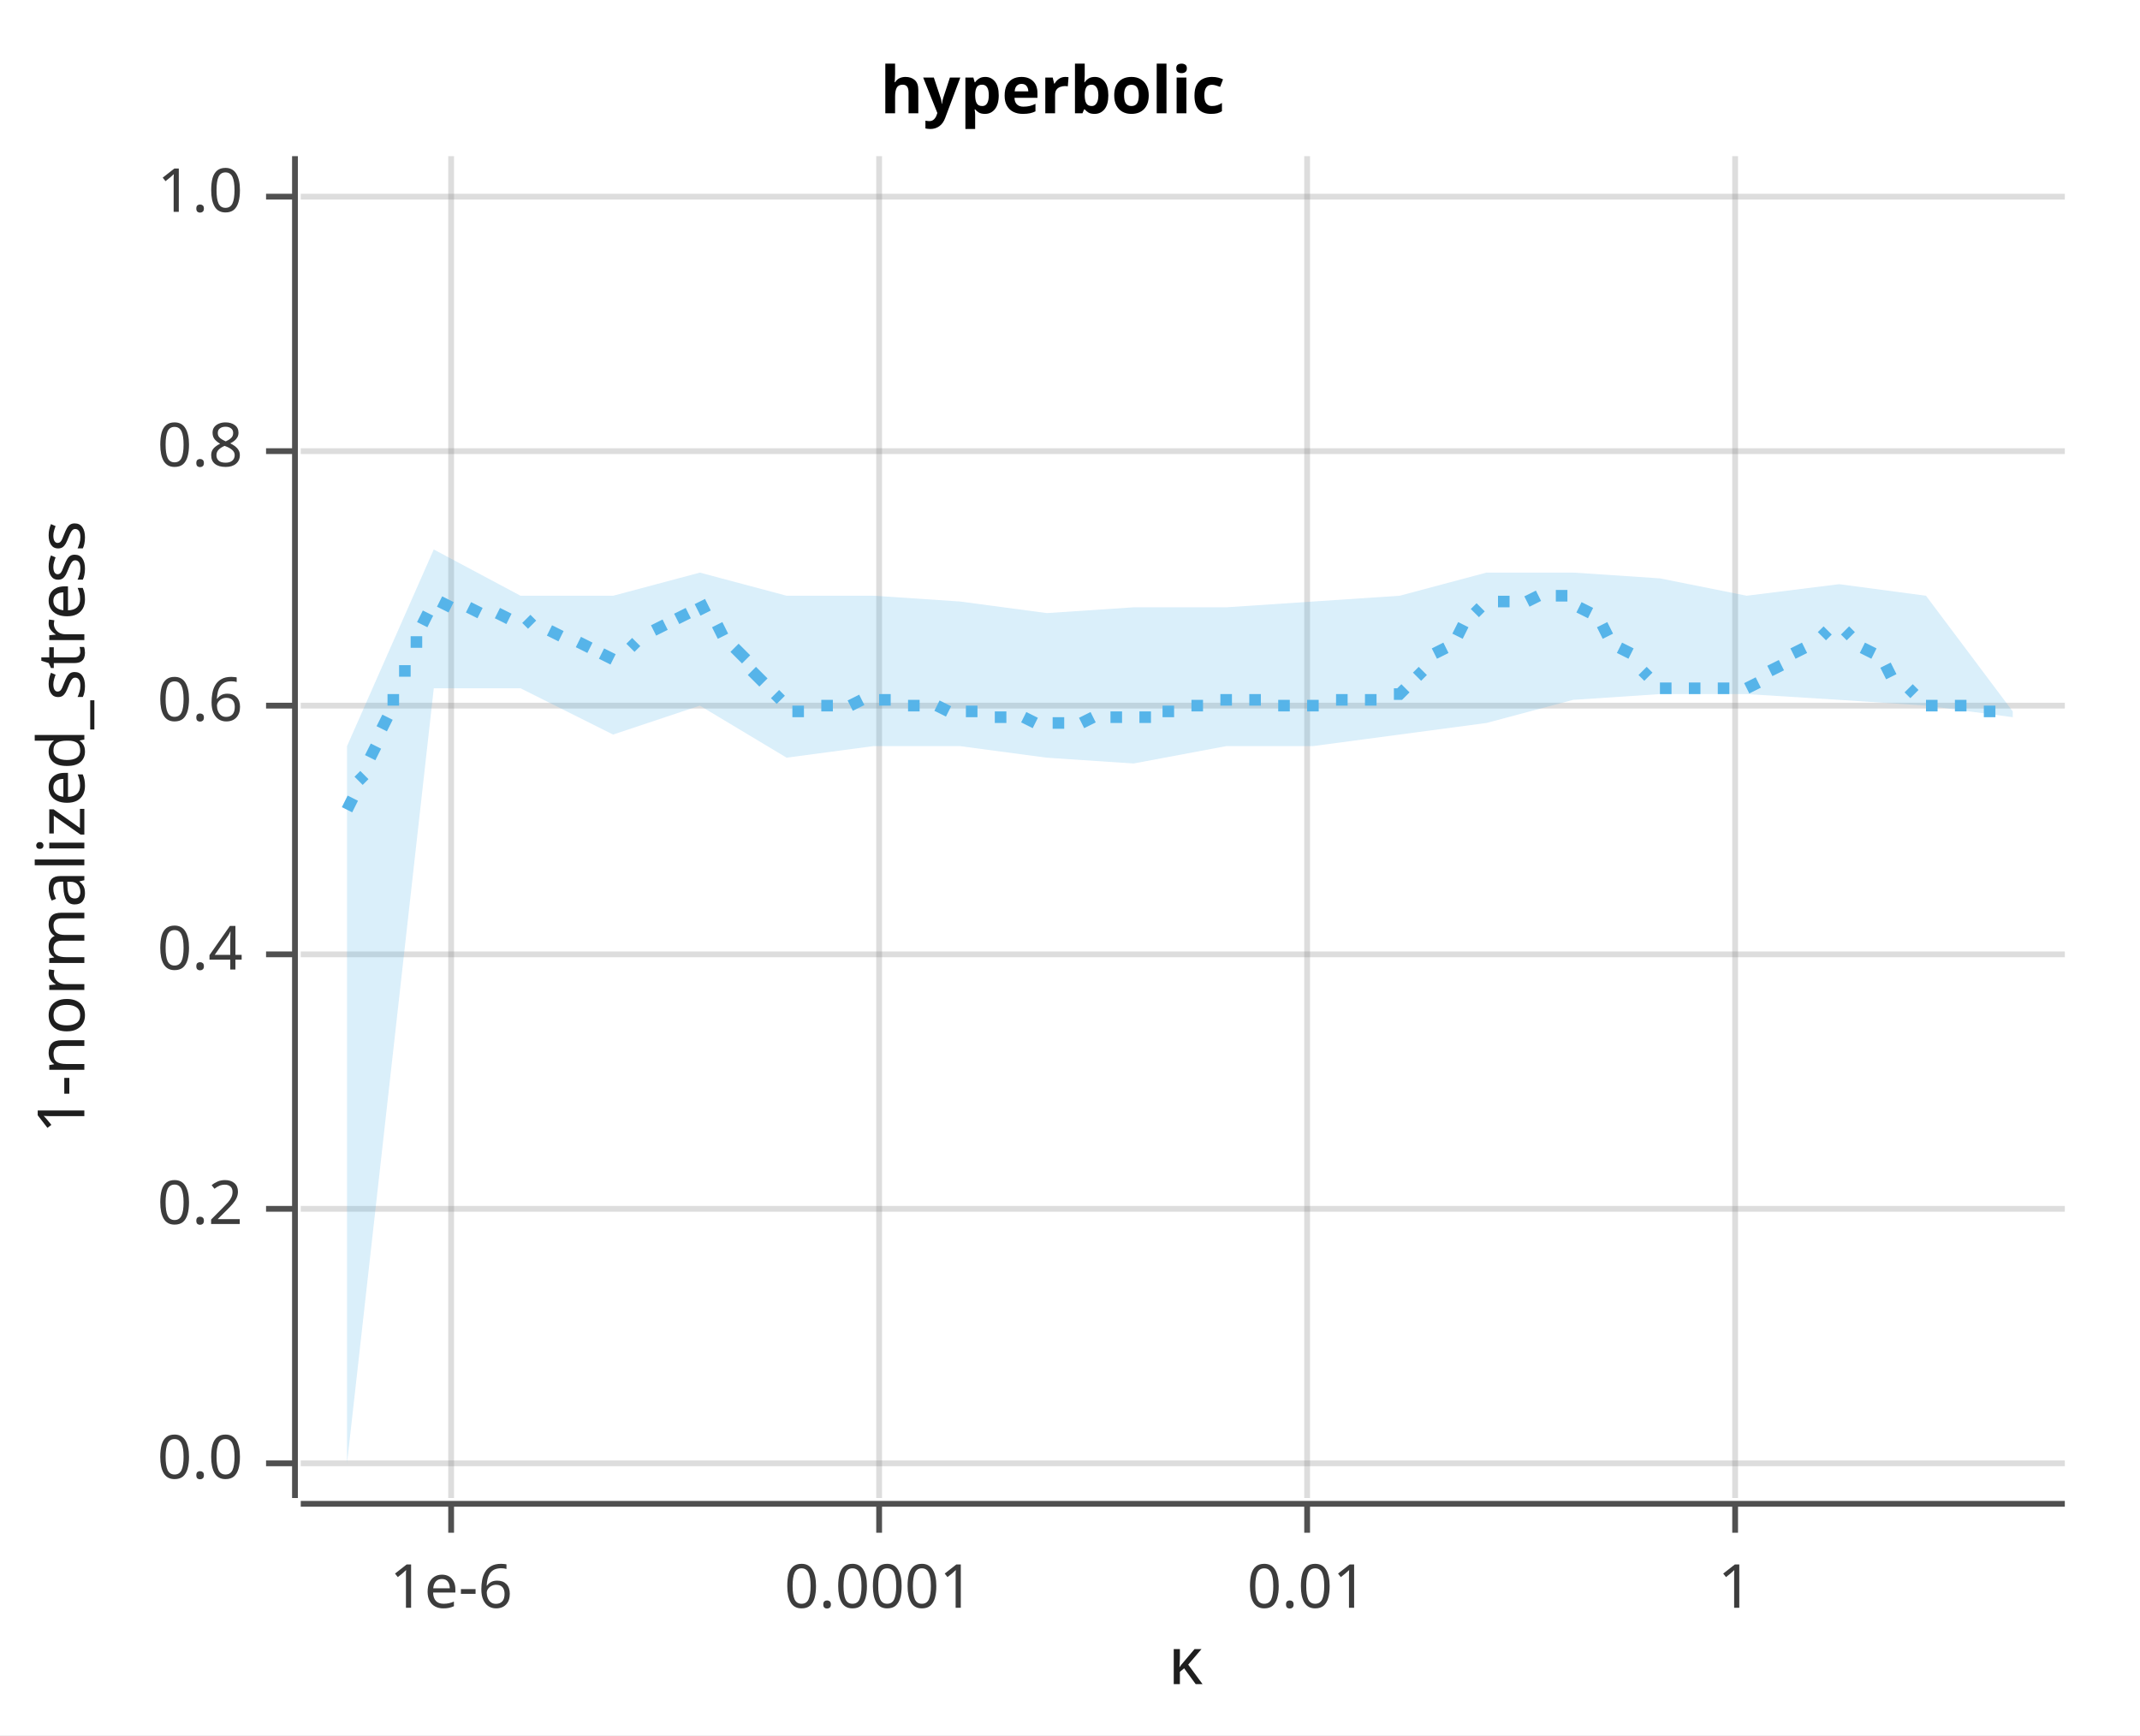
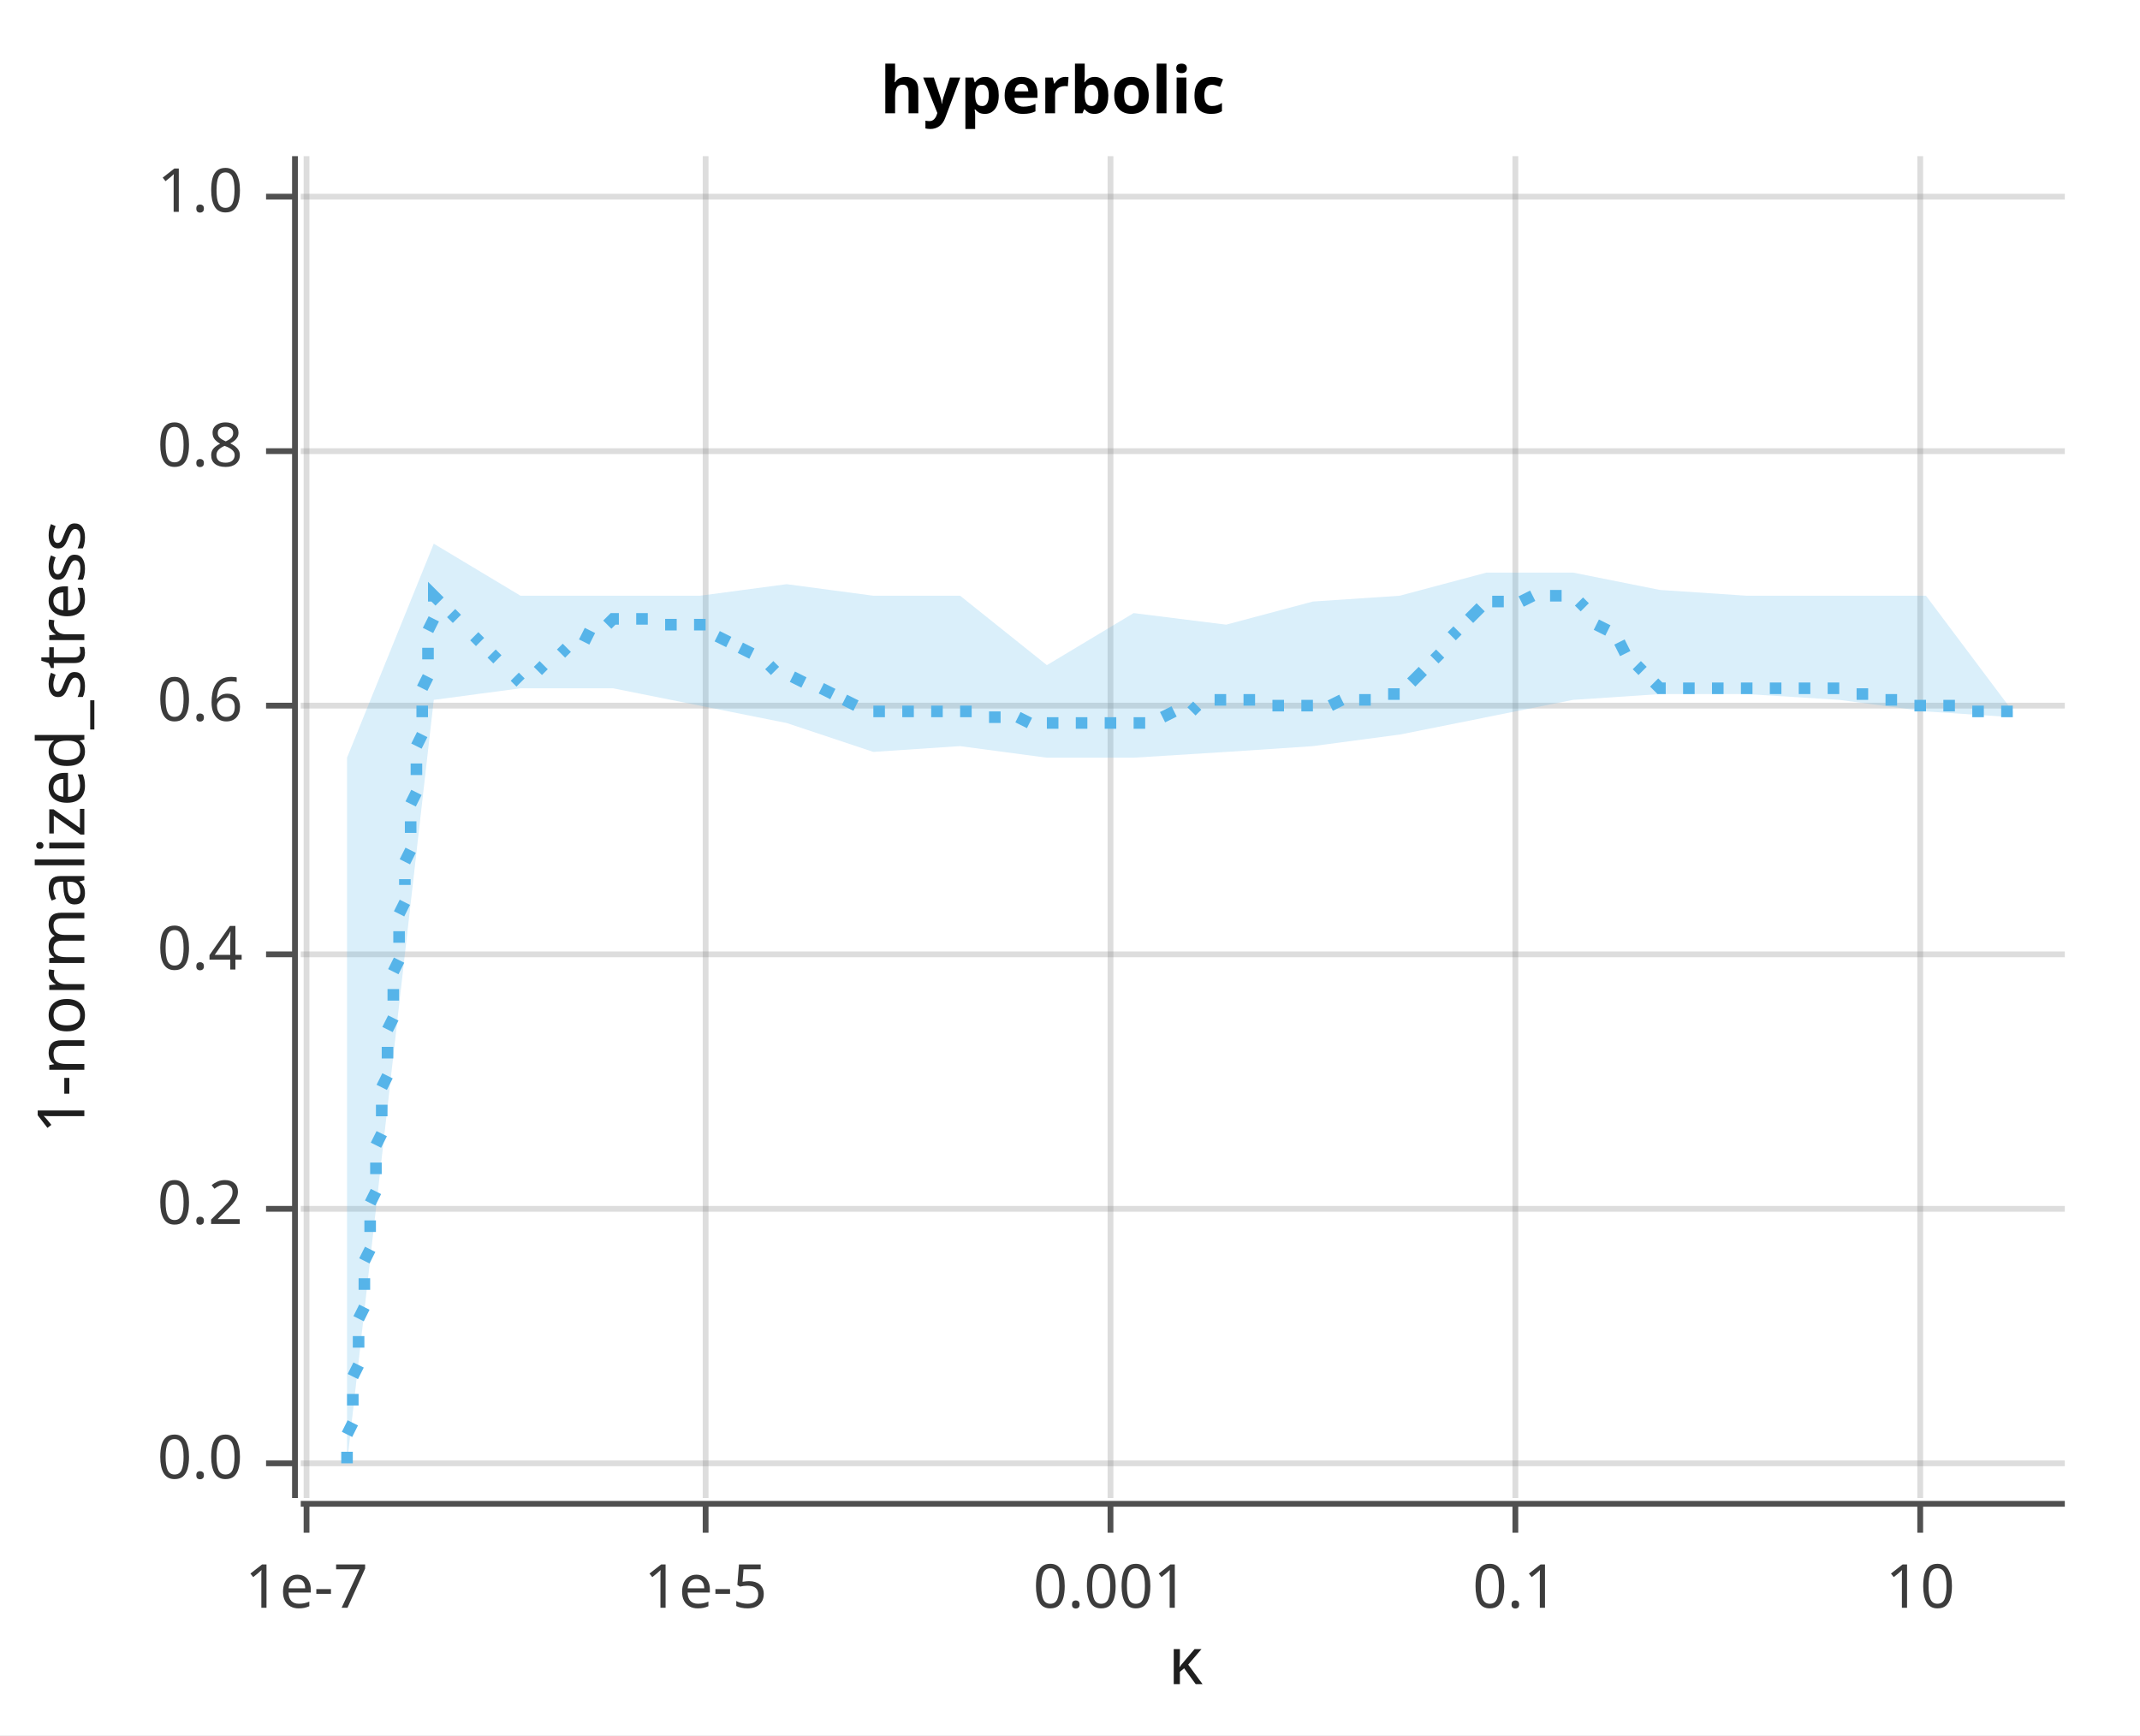
<svg xmlns="http://www.w3.org/2000/svg" width="370" height="300" viewBox="0 0 370 300">
  <rect x="0" y="0" width="370" height="300" opacity="1" fill="#FFFFFF" stroke="none" />
  <text x="182" y="11" dy="0.76em" text-anchor="middle" font-family="sans-serif" font-size="11.29" opacity="1" fill="#000000" font-weight="bold">
hyperbolic
</text>
  <text x="6" y="143" dy="0.76em" text-anchor="middle" font-family="sans-serif" font-size="11.29" opacity="1" fill="#1E1E1E" transform="rotate(270, 6, 143)">
1-normalized_stress
</text>
  <text x="205" y="294" dy="-0.5ex" text-anchor="middle" font-family="sans-serif" font-size="11.29" opacity="1" fill="#1E1E1E">
κ
</text>
-   <line opacity="0.25" stroke="#787878" stroke-width="1" x1="78" y1="259" x2="78" y2="27" />
-   <line opacity="0.25" stroke="#787878" stroke-width="1" x1="152" y1="259" x2="152" y2="27" />
-   <line opacity="0.25" stroke="#787878" stroke-width="1" x1="226" y1="259" x2="226" y2="27" />
-   <line opacity="0.25" stroke="#787878" stroke-width="1" x1="300" y1="259" x2="300" y2="27" />
+   <line opacity="0.25" stroke="#787878" stroke-width="1" x1="53" y1="259" x2="53" y2="27" />
+   <line opacity="0.25" stroke="#787878" stroke-width="1" x1="122" y1="259" x2="122" y2="27" />
+   <line opacity="0.25" stroke="#787878" stroke-width="1" x1="192" y1="259" x2="192" y2="27" />
+   <line opacity="0.25" stroke="#787878" stroke-width="1" x1="262" y1="259" x2="262" y2="27" />
+   <line opacity="0.25" stroke="#787878" stroke-width="1" x1="332" y1="259" x2="332" y2="27" />
  <line opacity="0.25" stroke="#787878" stroke-width="1" x1="52" y1="253" x2="357" y2="253" />
  <line opacity="0.25" stroke="#787878" stroke-width="1" x1="52" y1="209" x2="357" y2="209" />
  <line opacity="0.25" stroke="#787878" stroke-width="1" x1="52" y1="165" x2="357" y2="165" />
  <line opacity="0.25" stroke="#787878" stroke-width="1" x1="52" y1="122" x2="357" y2="122" />
  <line opacity="0.25" stroke="#787878" stroke-width="1" x1="52" y1="78" x2="357" y2="78" />
  <line opacity="0.25" stroke="#787878" stroke-width="1" x1="52" y1="34" x2="357" y2="34" />
  <polyline fill="none" opacity="1" stroke="#505050" stroke-width="1" points="51,27 51,259 " />
  <text x="42" y="253" dy="0.5ex" text-anchor="end" font-family="sans-serif" font-size="10.484" opacity="1" fill="#3C3C3C">
0.0
</text>
  <polyline fill="none" opacity="1" stroke="#505050" stroke-width="1" points="46,253 51,253 " />
  <text x="42" y="209" dy="0.5ex" text-anchor="end" font-family="sans-serif" font-size="10.484" opacity="1" fill="#3C3C3C">
0.2
</text>
  <polyline fill="none" opacity="1" stroke="#505050" stroke-width="1" points="46,209 51,209 " />
  <text x="42" y="165" dy="0.5ex" text-anchor="end" font-family="sans-serif" font-size="10.484" opacity="1" fill="#3C3C3C">
0.4
</text>
  <polyline fill="none" opacity="1" stroke="#505050" stroke-width="1" points="46,165 51,165 " />
  <text x="42" y="122" dy="0.5ex" text-anchor="end" font-family="sans-serif" font-size="10.484" opacity="1" fill="#3C3C3C">
0.6
</text>
  <polyline fill="none" opacity="1" stroke="#505050" stroke-width="1" points="46,122 51,122 " />
  <text x="42" y="78" dy="0.5ex" text-anchor="end" font-family="sans-serif" font-size="10.484" opacity="1" fill="#3C3C3C">
0.8
</text>
  <polyline fill="none" opacity="1" stroke="#505050" stroke-width="1" points="46,78 51,78 " />
  <text x="42" y="34" dy="0.5ex" text-anchor="end" font-family="sans-serif" font-size="10.484" opacity="1" fill="#3C3C3C">
1.0
</text>
  <polyline fill="none" opacity="1" stroke="#505050" stroke-width="1" points="46,34 51,34 " />
  <polyline fill="none" opacity="1" stroke="#505050" stroke-width="1" points="52,260 357,260 " />
-   <text x="78" y="270" dy="0.76em" text-anchor="middle" font-family="sans-serif" font-size="10.484" opacity="1" fill="#3C3C3C">
- 1e-6
+   <text x="53" y="270" dy="0.76em" text-anchor="middle" font-family="sans-serif" font-size="10.484" opacity="1" fill="#3C3C3C">
+ 1e-7
</text>
-   <polyline fill="none" opacity="1" stroke="#505050" stroke-width="1" points="78,260 78,265 " />
-   <text x="152" y="270" dy="0.76em" text-anchor="middle" font-family="sans-serif" font-size="10.484" opacity="1" fill="#3C3C3C">
- 0.0001
+   <polyline fill="none" opacity="1" stroke="#505050" stroke-width="1" points="53,260 53,265 " />
+   <text x="122" y="270" dy="0.76em" text-anchor="middle" font-family="sans-serif" font-size="10.484" opacity="1" fill="#3C3C3C">
+ 1e-5
</text>
-   <polyline fill="none" opacity="1" stroke="#505050" stroke-width="1" points="152,260 152,265 " />
-   <text x="226" y="270" dy="0.76em" text-anchor="middle" font-family="sans-serif" font-size="10.484" opacity="1" fill="#3C3C3C">
- 0.01
+   <polyline fill="none" opacity="1" stroke="#505050" stroke-width="1" points="122,260 122,265 " />
+   <text x="192" y="270" dy="0.76em" text-anchor="middle" font-family="sans-serif" font-size="10.484" opacity="1" fill="#3C3C3C">
+ 0.001
</text>
-   <polyline fill="none" opacity="1" stroke="#505050" stroke-width="1" points="226,260 226,265 " />
-   <text x="300" y="270" dy="0.76em" text-anchor="middle" font-family="sans-serif" font-size="10.484" opacity="1" fill="#3C3C3C">
- 1
+   <polyline fill="none" opacity="1" stroke="#505050" stroke-width="1" points="192,260 192,265 " />
+   <text x="262" y="270" dy="0.76em" text-anchor="middle" font-family="sans-serif" font-size="10.484" opacity="1" fill="#3C3C3C">
+ 0.1
</text>
-   <polyline fill="none" opacity="1" stroke="#505050" stroke-width="1" points="300,260 300,265 " />
-   <polygon opacity="0.22" fill="#56B4E9" points="60,129 75,95 90,103 106,103 121,99 136,103 151,103 166,104 181,106 196,105 212,105 227,104 242,103 257,99 272,99 287,100 302,103 318,101 333,103 348,123 348,124 333,122 318,121 302,120 287,120 272,121 257,125 242,127 227,129 212,129 196,132 181,131 166,129 151,129 136,131 121,122 106,127 90,119 75,119 60,253 " />
-   <polyline fill="none" opacity="1" stroke="#56B4E9" stroke-width="2" points="60,140 61,138 " />
-   <polyline fill="none" opacity="1" stroke="#56B4E9" stroke-width="2" points="62,135 63,134 " />
-   <polyline fill="none" opacity="1" stroke="#56B4E9" stroke-width="2" points="64,131 65,129 " />
-   <polyline fill="none" opacity="1" stroke="#56B4E9" stroke-width="2" points="66,126 67,124 " />
-   <polyline fill="none" opacity="1" stroke="#56B4E9" stroke-width="2" points="68,122 68,120 " />
-   <polyline fill="none" opacity="1" stroke="#56B4E9" stroke-width="2" points="70,117 70,115 " />
-   <polyline fill="none" opacity="1" stroke="#56B4E9" stroke-width="2" points="72,112 72,110 " />
-   <polyline fill="none" opacity="1" stroke="#56B4E9" stroke-width="2" points="73,108 74,106 " />
-   <polyline fill="none" opacity="1" stroke="#56B4E9" stroke-width="2" points="76,104 78,105 " />
-   <polyline fill="none" opacity="1" stroke="#56B4E9" stroke-width="2" points="81,105 83,106 " />
-   <polyline fill="none" opacity="1" stroke="#56B4E9" stroke-width="2" points="86,106 88,107 " />
-   <polyline fill="none" opacity="1" stroke="#56B4E9" stroke-width="2" points="91,107 92,108 " />
-   <polyline fill="none" opacity="1" stroke="#56B4E9" stroke-width="2" points="95,109 97,110 " />
-   <polyline fill="none" opacity="1" stroke="#56B4E9" stroke-width="2" points="100,111 102,112 " />
-   <polyline fill="none" opacity="1" stroke="#56B4E9" stroke-width="2" points="104,113 106,114 106,114 " />
-   <polyline fill="none" opacity="1" stroke="#56B4E9" stroke-width="2" points="109,112 110,111 " />
-   <polyline fill="none" opacity="1" stroke="#56B4E9" stroke-width="2" points="113,109 115,108 " />
-   <polyline fill="none" opacity="1" stroke="#56B4E9" stroke-width="2" points="117,107 119,106 " />
-   <polyline fill="none" opacity="1" stroke="#56B4E9" stroke-width="2" points="121,104 122,106 " />
-   <polyline fill="none" opacity="1" stroke="#56B4E9" stroke-width="2" points="124,108 125,110 " />
-   <polyline fill="none" opacity="1" stroke="#56B4E9" stroke-width="2" points="127,112 129,114 " />
-   <polyline fill="none" opacity="1" stroke="#56B4E9" stroke-width="2" points="130,116 132,118 " />
-   <polyline fill="none" opacity="1" stroke="#56B4E9" stroke-width="2" points="134,120 135,121 " />
-   <polyline fill="none" opacity="1" stroke="#56B4E9" stroke-width="2" points="137,123 139,123 " />
-   <polyline fill="none" opacity="1" stroke="#56B4E9" stroke-width="2" points="142,122 144,122 " />
-   <polyline fill="none" opacity="1" stroke="#56B4E9" stroke-width="2" points="147,122 149,121 " />
-   <polyline fill="none" opacity="1" stroke="#56B4E9" stroke-width="2" points="152,121 154,121 " />
-   <polyline fill="none" opacity="1" stroke="#56B4E9" stroke-width="2" points="157,122 159,122 " />
-   <polyline fill="none" opacity="1" stroke="#56B4E9" stroke-width="2" points="162,122 164,123 " />
-   <polyline fill="none" opacity="1" stroke="#56B4E9" stroke-width="2" points="167,123 169,123 " />
-   <polyline fill="none" opacity="1" stroke="#56B4E9" stroke-width="2" points="172,124 174,124 " />
-   <polyline fill="none" opacity="1" stroke="#56B4E9" stroke-width="2" points="177,124 179,125 " />
-   <polyline fill="none" opacity="1" stroke="#56B4E9" stroke-width="2" points="182,125 184,125 " />
-   <polyline fill="none" opacity="1" stroke="#56B4E9" stroke-width="2" points="187,125 189,124 " />
-   <polyline fill="none" opacity="1" stroke="#56B4E9" stroke-width="2" points="192,124 194,124 " />
-   <polyline fill="none" opacity="1" stroke="#56B4E9" stroke-width="2" points="197,124 199,124 " />
-   <polyline fill="none" opacity="1" stroke="#56B4E9" stroke-width="2" points="201,123 203,123 " />
-   <polyline fill="none" opacity="1" stroke="#56B4E9" stroke-width="2" points="206,122 208,122 " />
-   <polyline fill="none" opacity="1" stroke="#56B4E9" stroke-width="2" points="211,121 212,121 213,121 " />
-   <polyline fill="none" opacity="1" stroke="#56B4E9" stroke-width="2" points="216,121 218,121 " />
-   <polyline fill="none" opacity="1" stroke="#56B4E9" stroke-width="2" points="221,122 223,122 " />
-   <polyline fill="none" opacity="1" stroke="#56B4E9" stroke-width="2" points="226,122 227,122 228,122 " />
-   <polyline fill="none" opacity="1" stroke="#56B4E9" stroke-width="2" points="231,121 233,121 " />
-   <polyline fill="none" opacity="1" stroke="#56B4E9" stroke-width="2" points="236,121 238,121 " />
-   <polyline fill="none" opacity="1" stroke="#56B4E9" stroke-width="2" points="241,120 242,120 243,119 " />
-   <polyline fill="none" opacity="1" stroke="#56B4E9" stroke-width="2" points="245,117 246,116 " />
-   <polyline fill="none" opacity="1" stroke="#56B4E9" stroke-width="2" points="248,113 250,112 " />
-   <polyline fill="none" opacity="1" stroke="#56B4E9" stroke-width="2" points="252,110 253,108 " />
-   <polyline fill="none" opacity="1" stroke="#56B4E9" stroke-width="2" points="255,106 256,105 " />
-   <polyline fill="none" opacity="1" stroke="#56B4E9" stroke-width="2" points="259,104 261,104 " />
-   <polyline fill="none" opacity="1" stroke="#56B4E9" stroke-width="2" points="264,104 266,103 " />
-   <polyline fill="none" opacity="1" stroke="#56B4E9" stroke-width="2" points="269,103 271,103 " />
-   <polyline fill="none" opacity="1" stroke="#56B4E9" stroke-width="2" points="273,105 275,106 " />
-   <polyline fill="none" opacity="1" stroke="#56B4E9" stroke-width="2" points="277,108 278,110 " />
-   <polyline fill="none" opacity="1" stroke="#56B4E9" stroke-width="2" points="280,112 282,113 " />
-   <polyline fill="none" opacity="1" stroke="#56B4E9" stroke-width="2" points="284,116 285,117 " />
-   <polyline fill="none" opacity="1" stroke="#56B4E9" stroke-width="2" points="287,119 289,119 " />
-   <polyline fill="none" opacity="1" stroke="#56B4E9" stroke-width="2" points="292,119 294,119 " />
-   <polyline fill="none" opacity="1" stroke="#56B4E9" stroke-width="2" points="297,119 299,119 " />
-   <polyline fill="none" opacity="1" stroke="#56B4E9" stroke-width="2" points="302,119 304,118 " />
-   <polyline fill="none" opacity="1" stroke="#56B4E9" stroke-width="2" points="306,116 308,115 " />
-   <polyline fill="none" opacity="1" stroke="#56B4E9" stroke-width="2" points="310,113 312,112 " />
-   <polyline fill="none" opacity="1" stroke="#56B4E9" stroke-width="2" points="315,110 316,109 " />
-   <polyline fill="none" opacity="1" stroke="#56B4E9" stroke-width="2" points="319,109 320,110 " />
-   <polyline fill="none" opacity="1" stroke="#56B4E9" stroke-width="2" points="322,112 324,113 " />
-   <polyline fill="none" opacity="1" stroke="#56B4E9" stroke-width="2" points="326,115 327,117 " />
-   <polyline fill="none" opacity="1" stroke="#56B4E9" stroke-width="2" points="330,119 331,120 " />
-   <polyline fill="none" opacity="1" stroke="#56B4E9" stroke-width="2" points="333,122 335,122 " />
-   <polyline fill="none" opacity="1" stroke="#56B4E9" stroke-width="2" points="338,122 340,122 " />
-   <polyline fill="none" opacity="1" stroke="#56B4E9" stroke-width="2" points="343,123 345,123 " />
+   <polyline fill="none" opacity="1" stroke="#505050" stroke-width="1" points="262,260 262,265 " />
+   <text x="332" y="270" dy="0.76em" text-anchor="middle" font-family="sans-serif" font-size="10.484" opacity="1" fill="#3C3C3C">
+ 10
+ </text>
+   <polyline fill="none" opacity="1" stroke="#505050" stroke-width="1" points="332,260 332,265 " />
+   <polygon opacity="0.22" fill="#56B4E9" points="60,131 75,94 90,103 106,103 121,103 136,101 151,103 166,103 181,115 196,106 212,108 227,104 242,103 257,99 272,99 287,102 302,103 318,103 333,103 348,123 348,124 333,123 318,121 302,120 287,120 272,121 257,124 242,127 227,129 212,130 196,131 181,131 166,129 151,130 136,125 121,122 106,119 90,119 75,121 60,253 " />
+   <polyline fill="none" opacity="1" stroke="#56B4E9" stroke-width="2" points="60,253 60,251 " />
+   <polyline fill="none" opacity="1" stroke="#56B4E9" stroke-width="2" points="60,248 61,246 " />
+   <polyline fill="none" opacity="1" stroke="#56B4E9" stroke-width="2" points="61,243 61,241 " />
+   <polyline fill="none" opacity="1" stroke="#56B4E9" stroke-width="2" points="61,238 62,236 " />
+   <polyline fill="none" opacity="1" stroke="#56B4E9" stroke-width="2" points="62,233 62,231 " />
+   <polyline fill="none" opacity="1" stroke="#56B4E9" stroke-width="2" points="62,228 63,226 " />
+   <polyline fill="none" opacity="1" stroke="#56B4E9" stroke-width="2" points="63,223 63,221 " />
+   <polyline fill="none" opacity="1" stroke="#56B4E9" stroke-width="2" points="63,218 64,216 " />
+   <polyline fill="none" opacity="1" stroke="#56B4E9" stroke-width="2" points="64,213 64,211 " />
+   <polyline fill="none" opacity="1" stroke="#56B4E9" stroke-width="2" points="64,208 65,206 " />
+   <polyline fill="none" opacity="1" stroke="#56B4E9" stroke-width="2" points="65,203 65,201 " />
+   <polyline fill="none" opacity="1" stroke="#56B4E9" stroke-width="2" points="65,198 66,196 " />
+   <polyline fill="none" opacity="1" stroke="#56B4E9" stroke-width="2" points="66,193 66,191 " />
+   <polyline fill="none" opacity="1" stroke="#56B4E9" stroke-width="2" points="66,188 67,186 " />
+   <polyline fill="none" opacity="1" stroke="#56B4E9" stroke-width="2" points="67,183 67,181 " />
+   <polyline fill="none" opacity="1" stroke="#56B4E9" stroke-width="2" points="67,178 68,176 " />
+   <polyline fill="none" opacity="1" stroke="#56B4E9" stroke-width="2" points="68,173 68,171 " />
+   <polyline fill="none" opacity="1" stroke="#56B4E9" stroke-width="2" points="68,168 69,166 " />
+   <polyline fill="none" opacity="1" stroke="#56B4E9" stroke-width="2" points="69,163 69,161 " />
+   <polyline fill="none" opacity="1" stroke="#56B4E9" stroke-width="2" points="69,158 70,156 " />
+   <polyline fill="none" opacity="1" stroke="#56B4E9" stroke-width="2" points="70,153 70,152 " />
+   <polyline fill="none" opacity="1" stroke="#56B4E9" stroke-width="2" points="70,149 71,147 " />
+   <polyline fill="none" opacity="1" stroke="#56B4E9" stroke-width="2" points="71,144 71,142 " />
+   <polyline fill="none" opacity="1" stroke="#56B4E9" stroke-width="2" points="71,139 72,137 " />
+   <polyline fill="none" opacity="1" stroke="#56B4E9" stroke-width="2" points="72,134 72,132 " />
+   <polyline fill="none" opacity="1" stroke="#56B4E9" stroke-width="2" points="72,129 73,127 " />
+   <polyline fill="none" opacity="1" stroke="#56B4E9" stroke-width="2" points="73,124 73,122 " />
+   <polyline fill="none" opacity="1" stroke="#56B4E9" stroke-width="2" points="73,119 74,117 " />
+   <polyline fill="none" opacity="1" stroke="#56B4E9" stroke-width="2" points="74,114 74,112 " />
+   <polyline fill="none" opacity="1" stroke="#56B4E9" stroke-width="2" points="74,109 75,107 " />
+   <polyline fill="none" opacity="1" stroke="#56B4E9" stroke-width="2" points="75,104 75,103 76,104 " />
+   <polyline fill="none" opacity="1" stroke="#56B4E9" stroke-width="2" points="78,106 79,107 " />
+   <polyline fill="none" opacity="1" stroke="#56B4E9" stroke-width="2" points="82,110 83,111 " />
+   <polyline fill="none" opacity="1" stroke="#56B4E9" stroke-width="2" points="85,113 86,114 " />
+   <polyline fill="none" opacity="1" stroke="#56B4E9" stroke-width="2" points="89,117 90,118 90,118 " />
+   <polyline fill="none" opacity="1" stroke="#56B4E9" stroke-width="2" points="93,116 94,115 " />
+   <polyline fill="none" opacity="1" stroke="#56B4E9" stroke-width="2" points="97,113 98,112 " />
+   <polyline fill="none" opacity="1" stroke="#56B4E9" stroke-width="2" points="101,111 102,109 " />
+   <polyline fill="none" opacity="1" stroke="#56B4E9" stroke-width="2" points="105,108 106,107 107,107 " />
+   <polyline fill="none" opacity="1" stroke="#56B4E9" stroke-width="2" points="110,107 112,107 " />
+   <polyline fill="none" opacity="1" stroke="#56B4E9" stroke-width="2" points="115,108 117,108 " />
+   <polyline fill="none" opacity="1" stroke="#56B4E9" stroke-width="2" points="120,108 121,108 122,108 " />
+   <polyline fill="none" opacity="1" stroke="#56B4E9" stroke-width="2" points="124,110 126,111 " />
+   <polyline fill="none" opacity="1" stroke="#56B4E9" stroke-width="2" points="128,112 130,113 " />
+   <polyline fill="none" opacity="1" stroke="#56B4E9" stroke-width="2" points="133,115 134,116 " />
+   <polyline fill="none" opacity="1" stroke="#56B4E9" stroke-width="2" points="137,117 139,118 " />
+   <polyline fill="none" opacity="1" stroke="#56B4E9" stroke-width="2" points="142,119 144,120 " />
+   <polyline fill="none" opacity="1" stroke="#56B4E9" stroke-width="2" points="146,121 148,122 " />
+   <polyline fill="none" opacity="1" stroke="#56B4E9" stroke-width="2" points="151,123 151,123 153,123 " />
+   <polyline fill="none" opacity="1" stroke="#56B4E9" stroke-width="2" points="156,123 158,123 " />
+   <polyline fill="none" opacity="1" stroke="#56B4E9" stroke-width="2" points="161,123 163,123 " />
+   <polyline fill="none" opacity="1" stroke="#56B4E9" stroke-width="2" points="166,123 166,123 168,123 " />
+   <polyline fill="none" opacity="1" stroke="#56B4E9" stroke-width="2" points="171,124 173,124 " />
+   <polyline fill="none" opacity="1" stroke="#56B4E9" stroke-width="2" points="176,124 178,125 " />
+   <polyline fill="none" opacity="1" stroke="#56B4E9" stroke-width="2" points="181,125 181,125 183,125 " />
+   <polyline fill="none" opacity="1" stroke="#56B4E9" stroke-width="2" points="186,125 188,125 " />
+   <polyline fill="none" opacity="1" stroke="#56B4E9" stroke-width="2" points="191,125 193,125 " />
+   <polyline fill="none" opacity="1" stroke="#56B4E9" stroke-width="2" points="196,125 196,125 198,125 " />
+   <polyline fill="none" opacity="1" stroke="#56B4E9" stroke-width="2" points="201,124 203,123 " />
+   <polyline fill="none" opacity="1" stroke="#56B4E9" stroke-width="2" points="206,123 207,122 " />
+   <polyline fill="none" opacity="1" stroke="#56B4E9" stroke-width="2" points="210,121 212,121 212,121 " />
+   <polyline fill="none" opacity="1" stroke="#56B4E9" stroke-width="2" points="215,121 217,121 " />
+   <polyline fill="none" opacity="1" stroke="#56B4E9" stroke-width="2" points="220,122 222,122 " />
+   <polyline fill="none" opacity="1" stroke="#56B4E9" stroke-width="2" points="225,122 227,122 227,122 " />
+   <polyline fill="none" opacity="1" stroke="#56B4E9" stroke-width="2" points="230,122 232,121 " />
+   <polyline fill="none" opacity="1" stroke="#56B4E9" stroke-width="2" points="235,121 237,121 " />
+   <polyline fill="none" opacity="1" stroke="#56B4E9" stroke-width="2" points="240,120 242,120 242,120 " />
+   <polyline fill="none" opacity="1" stroke="#56B4E9" stroke-width="2" points="244,118 246,116 " />
+   <polyline fill="none" opacity="1" stroke="#56B4E9" stroke-width="2" points="248,114 249,113 " />
+   <polyline fill="none" opacity="1" stroke="#56B4E9" stroke-width="2" points="251,110 252,109 " />
+   <polyline fill="none" opacity="1" stroke="#56B4E9" stroke-width="2" points="254,107 256,105 " />
+   <polyline fill="none" opacity="1" stroke="#56B4E9" stroke-width="2" points="258,104 260,104 " />
+   <polyline fill="none" opacity="1" stroke="#56B4E9" stroke-width="2" points="263,104 265,103 " />
+   <polyline fill="none" opacity="1" stroke="#56B4E9" stroke-width="2" points="268,103 270,103 " />
+   <polyline fill="none" opacity="1" stroke="#56B4E9" stroke-width="2" points="273,104 274,105 " />
+   <polyline fill="none" opacity="1" stroke="#56B4E9" stroke-width="2" points="276,108 278,109 " />
+   <polyline fill="none" opacity="1" stroke="#56B4E9" stroke-width="2" points="280,111 281,113 " />
+   <polyline fill="none" opacity="1" stroke="#56B4E9" stroke-width="2" points="283,115 284,116 " />
+   <polyline fill="none" opacity="1" stroke="#56B4E9" stroke-width="2" points="286,118 287,119 288,119 " />
+   <polyline fill="none" opacity="1" stroke="#56B4E9" stroke-width="2" points="291,119 293,119 " />
+   <polyline fill="none" opacity="1" stroke="#56B4E9" stroke-width="2" points="296,119 298,119 " />
+   <polyline fill="none" opacity="1" stroke="#56B4E9" stroke-width="2" points="301,119 302,119 303,119 " />
+   <polyline fill="none" opacity="1" stroke="#56B4E9" stroke-width="2" points="306,119 308,119 " />
+   <polyline fill="none" opacity="1" stroke="#56B4E9" stroke-width="2" points="311,119 313,119 " />
+   <polyline fill="none" opacity="1" stroke="#56B4E9" stroke-width="2" points="316,119 318,119 318,119 " />
+   <polyline fill="none" opacity="1" stroke="#56B4E9" stroke-width="2" points="321,120 323,120 " />
+   <polyline fill="none" opacity="1" stroke="#56B4E9" stroke-width="2" points="326,121 328,121 " />
+   <polyline fill="none" opacity="1" stroke="#56B4E9" stroke-width="2" points="331,122 333,122 " />
+   <polyline fill="none" opacity="1" stroke="#56B4E9" stroke-width="2" points="336,122 338,122 " />
+   <polyline fill="none" opacity="1" stroke="#56B4E9" stroke-width="2" points="341,123 343,123 " />
+   <polyline fill="none" opacity="1" stroke="#56B4E9" stroke-width="2" points="346,123 348,123 " />
</svg>
